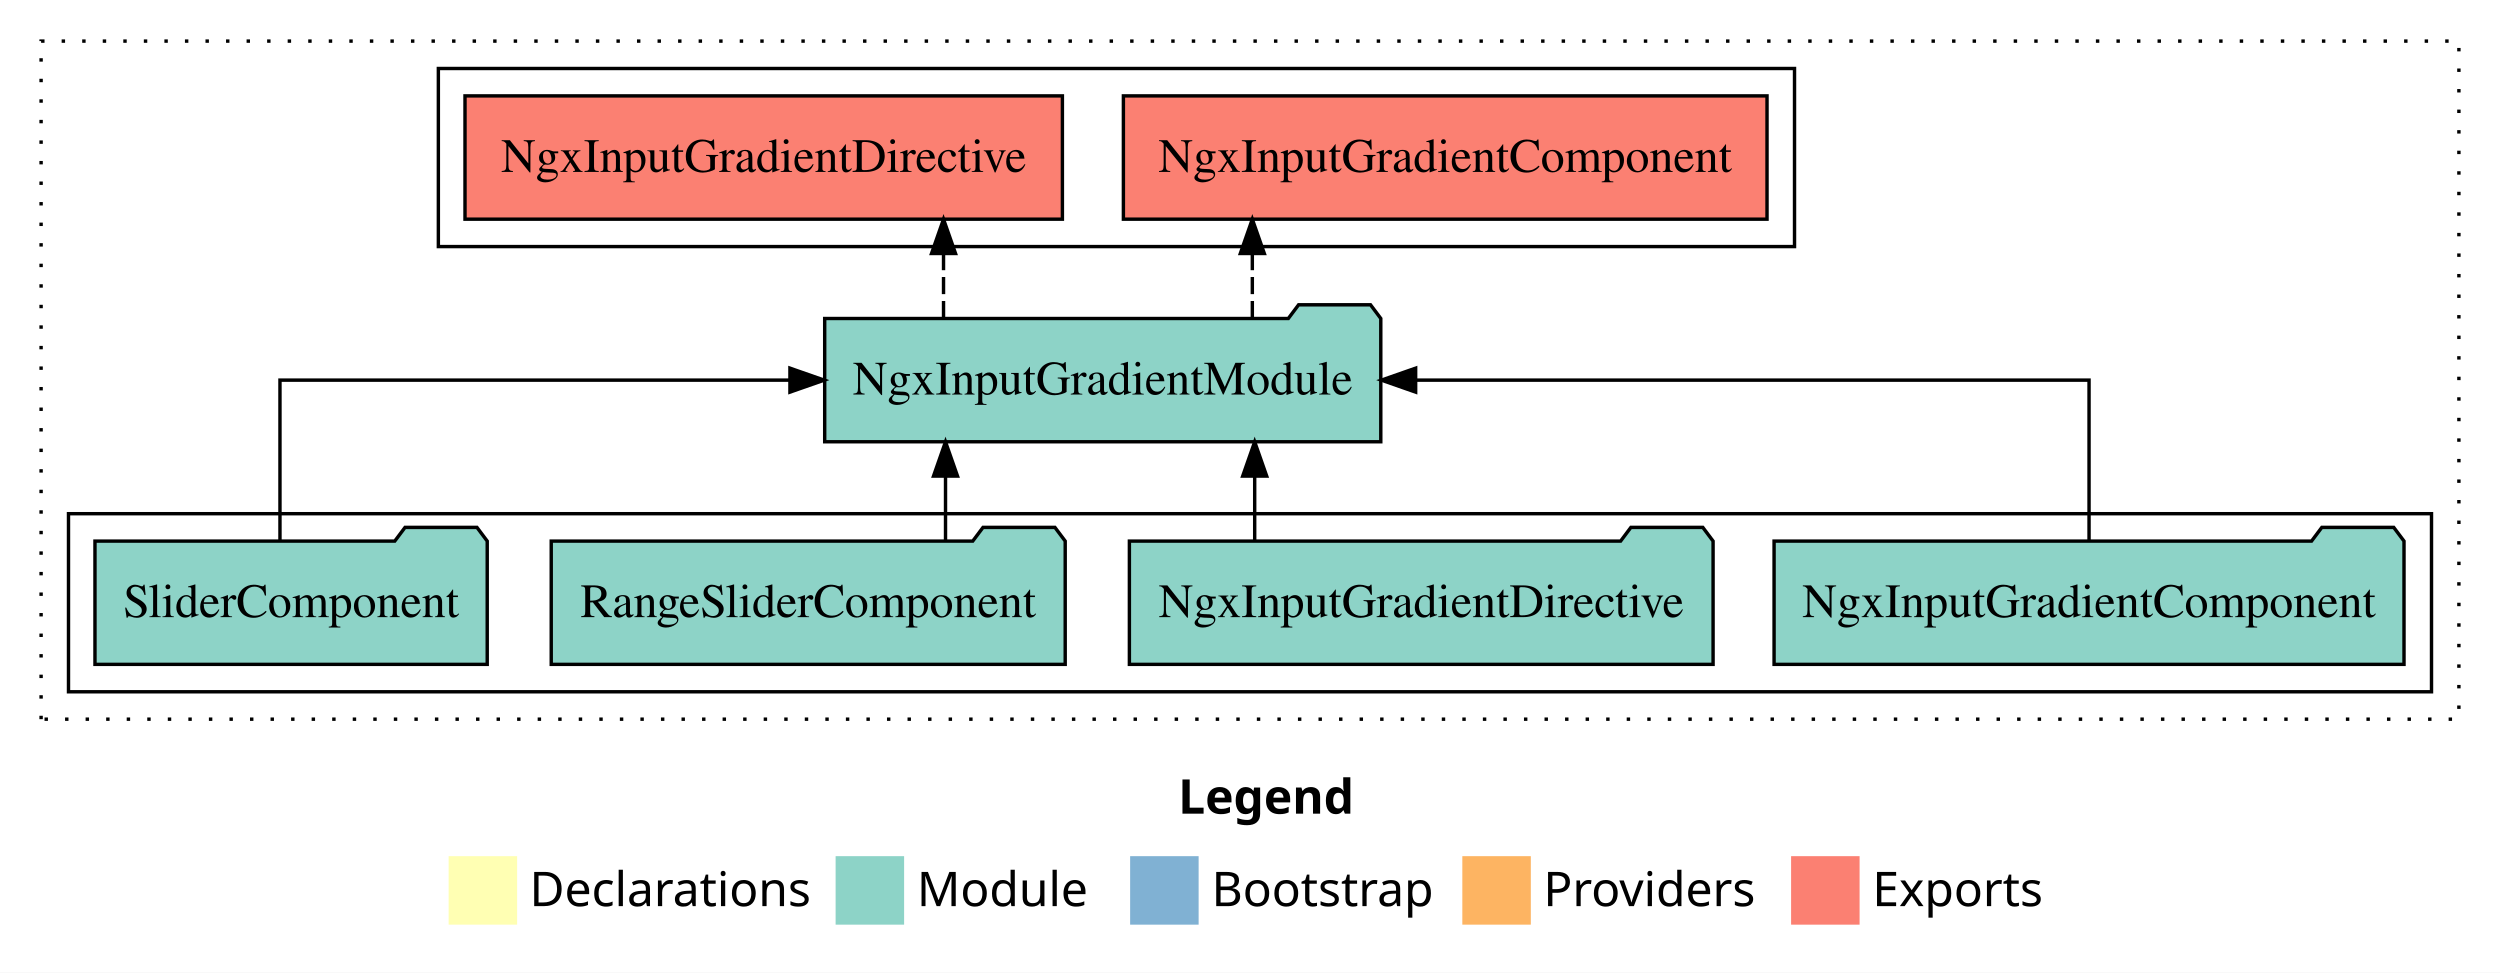
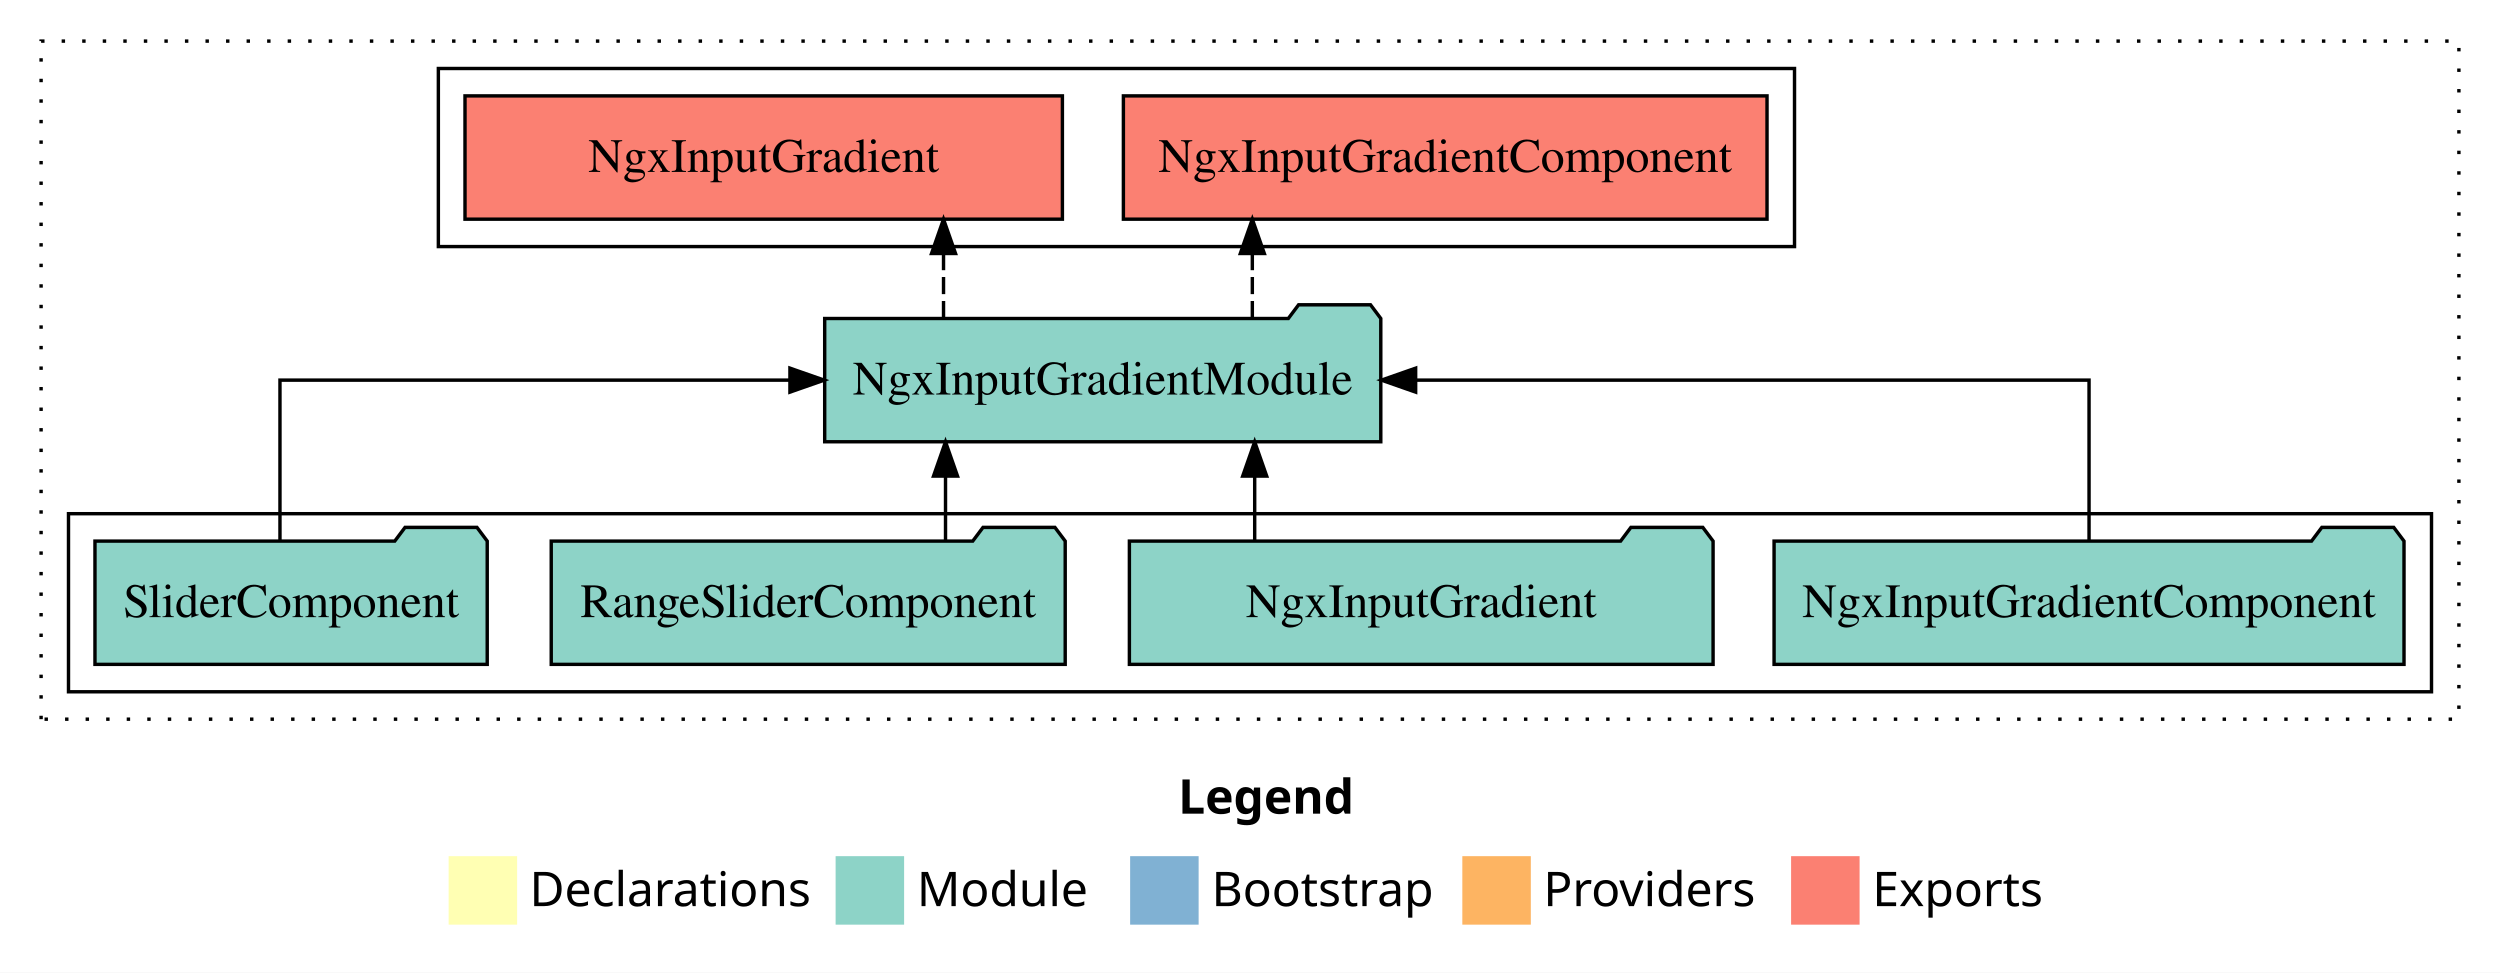
<svg xmlns="http://www.w3.org/2000/svg" width="730pt" height="284pt" viewBox="0.00 0.00 730.00 284.00">
  <g id="graph0" class="graph" transform="scale(1 1) rotate(0) translate(4 280)">
    <polygon fill="white" stroke="transparent" points="-4,4 -4,-280 726,-280 726,4 -4,4" />
    <text text-anchor="start" x="340.01" y="-42.4" font-family="Times-12" font-weight="bold" font-size="14.00">Legend</text>
    <polygon fill="#ffffb3" stroke="transparent" points="127,-10 127,-30 147,-30 147,-10 127,-10" />
    <text text-anchor="start" x="150.63" y="-15.4" font-family="Times-12" font-size="14.00">  Declarations</text>
    <polygon fill="#8dd3c7" stroke="transparent" points="240,-10 240,-30 260,-30 260,-10 240,-10" />
    <text text-anchor="start" x="263.73" y="-15.4" font-family="Times-12" font-size="14.00">  Module</text>
    <polygon fill="#80b1d3" stroke="transparent" points="326,-10 326,-30 346,-30 346,-10 326,-10" />
    <text text-anchor="start" x="349.78" y="-15.4" font-family="Times-12" font-size="14.00">  Bootstrap</text>
    <polygon fill="#fdb462" stroke="transparent" points="423,-10 423,-30 443,-30 443,-10 423,-10" />
    <text text-anchor="start" x="446.67" y="-15.4" font-family="Times-12" font-size="14.00">  Providers</text>
    <polygon fill="#fb8072" stroke="transparent" points="519,-10 519,-30 539,-30 539,-10 519,-10" />
    <text text-anchor="start" x="542.73" y="-15.4" font-family="Times-12" font-size="14.00">  Exports</text>
    <g id="clust1" class="cluster">
      <polygon fill="none" stroke="black" stroke-dasharray="1,5" points="8,-70 8,-268 714,-268 714,-70 8,-70" />
    </g>
    <g id="clust3" class="cluster">
      <polygon fill="none" stroke="black" points="16,-78 16,-130 706,-130 706,-78 16,-78" />
    </g>
    <g id="clust4" class="cluster">
      <polygon fill="none" stroke="black" points="124,-208 124,-260 520,-260 520,-208 124,-208" />
    </g>
    <g id="node1" class="node">
      <polygon fill="#8dd3c7" stroke="black" points="697.97,-122 694.97,-126 673.97,-126 670.97,-122 514.03,-122 514.03,-86 697.97,-86 697.97,-122" />
      <text text-anchor="middle" x="606" y="-99.8" font-family="Times,serif" font-size="14.00">NgxInputGradientComponent</text>
    </g>
    <g id="node5" class="node">
      <polygon fill="#8dd3c7" stroke="black" points="399.19,-187 396.19,-191 375.19,-191 372.19,-187 236.81,-187 236.81,-151 399.19,-151 399.19,-187" />
      <text text-anchor="middle" x="318" y="-164.8" font-family="Times,serif" font-size="14.00">NgxInputGradientModule</text>
    </g>
    <g id="edge1" class="edge">
      <path fill="none" stroke="black" d="M606,-122.11C606,-141.34 606,-169 606,-169 606,-169 409.37,-169 409.37,-169" />
      <polygon fill="black" stroke="black" points="409.37,-165.5 399.37,-169 409.37,-172.5 409.37,-165.5" />
    </g>
    <g id="node2" class="node">
      <polygon fill="#8dd3c7" stroke="black" points="496.22,-122 493.22,-126 472.22,-126 469.22,-122 325.78,-122 325.78,-86 496.22,-86 496.22,-122" />
-       <text text-anchor="middle" x="411" y="-99.8" font-family="Times,serif" font-size="14.00">NgxInputGradientDirective</text>
+       <text text-anchor="middle" x="411" y="-99.8" font-family="Times,serif" font-size="14.00">NgxInputGradient</text>
    </g>
    <g id="edge2" class="edge">
      <path fill="none" stroke="black" d="M362.37,-122.11C362.37,-122.11 362.37,-140.99 362.37,-140.99" />
      <polygon fill="black" stroke="black" points="358.87,-140.99 362.37,-150.99 365.87,-140.99 358.87,-140.99" />
    </g>
    <g id="node3" class="node">
      <polygon fill="#8dd3c7" stroke="black" points="307.04,-122 304.04,-126 283.04,-126 280.04,-122 156.96,-122 156.96,-86 307.04,-86 307.04,-122" />
      <text text-anchor="middle" x="232" y="-99.8" font-family="Times,serif" font-size="14.00">RangeSliderComponent</text>
    </g>
    <g id="edge3" class="edge">
      <path fill="none" stroke="black" d="M272.09,-122.11C272.09,-122.11 272.09,-140.99 272.09,-140.99" />
      <polygon fill="black" stroke="black" points="268.59,-140.99 272.09,-150.99 275.59,-140.99 268.59,-140.99" />
    </g>
    <g id="node4" class="node">
      <polygon fill="#8dd3c7" stroke="black" points="138.27,-122 135.27,-126 114.27,-126 111.27,-122 23.73,-122 23.73,-86 138.27,-86 138.27,-122" />
      <text text-anchor="middle" x="81" y="-99.8" font-family="Times,serif" font-size="14.00">SliderComponent</text>
    </g>
    <g id="edge4" class="edge">
      <path fill="none" stroke="black" d="M77.75,-122.11C77.75,-141.34 77.75,-169 77.75,-169 77.75,-169 226.66,-169 226.66,-169" />
      <polygon fill="black" stroke="black" points="226.66,-172.5 236.66,-169 226.66,-165.5 226.66,-172.5" />
    </g>
    <g id="node6" class="node">
      <polygon fill="#fb8072" stroke="black" points="511.97,-252 324.03,-252 324.03,-216 511.97,-216 511.97,-252" />
      <text text-anchor="middle" x="418" y="-229.8" font-family="Times,serif" font-size="14.00">NgxInputGradientComponent </text>
    </g>
    <g id="edge5" class="edge">
      <path fill="none" stroke="black" stroke-dasharray="5,2" d="M361.68,-187.11C361.68,-187.11 361.68,-205.99 361.68,-205.99" />
      <polygon fill="black" stroke="black" points="358.18,-205.99 361.68,-215.99 365.18,-205.99 358.18,-205.99" />
    </g>
    <g id="node7" class="node">
      <polygon fill="#fb8072" stroke="black" points="306.22,-252 131.78,-252 131.78,-216 306.22,-216 306.22,-252" />
-       <text text-anchor="middle" x="219" y="-229.8" font-family="Times,serif" font-size="14.00">NgxInputGradientDirective </text>
+       <text text-anchor="middle" x="219" y="-229.8" font-family="Times,serif" font-size="14.00">NgxInputGradient </text>
    </g>
    <g id="edge6" class="edge">
      <path fill="none" stroke="black" stroke-dasharray="5,2" d="M271.51,-187.11C271.51,-187.11 271.51,-205.99 271.51,-205.99" />
      <polygon fill="black" stroke="black" points="268.01,-205.99 271.51,-215.99 275.01,-205.99 268.01,-205.99" />
    </g>
  </g>
</svg>
